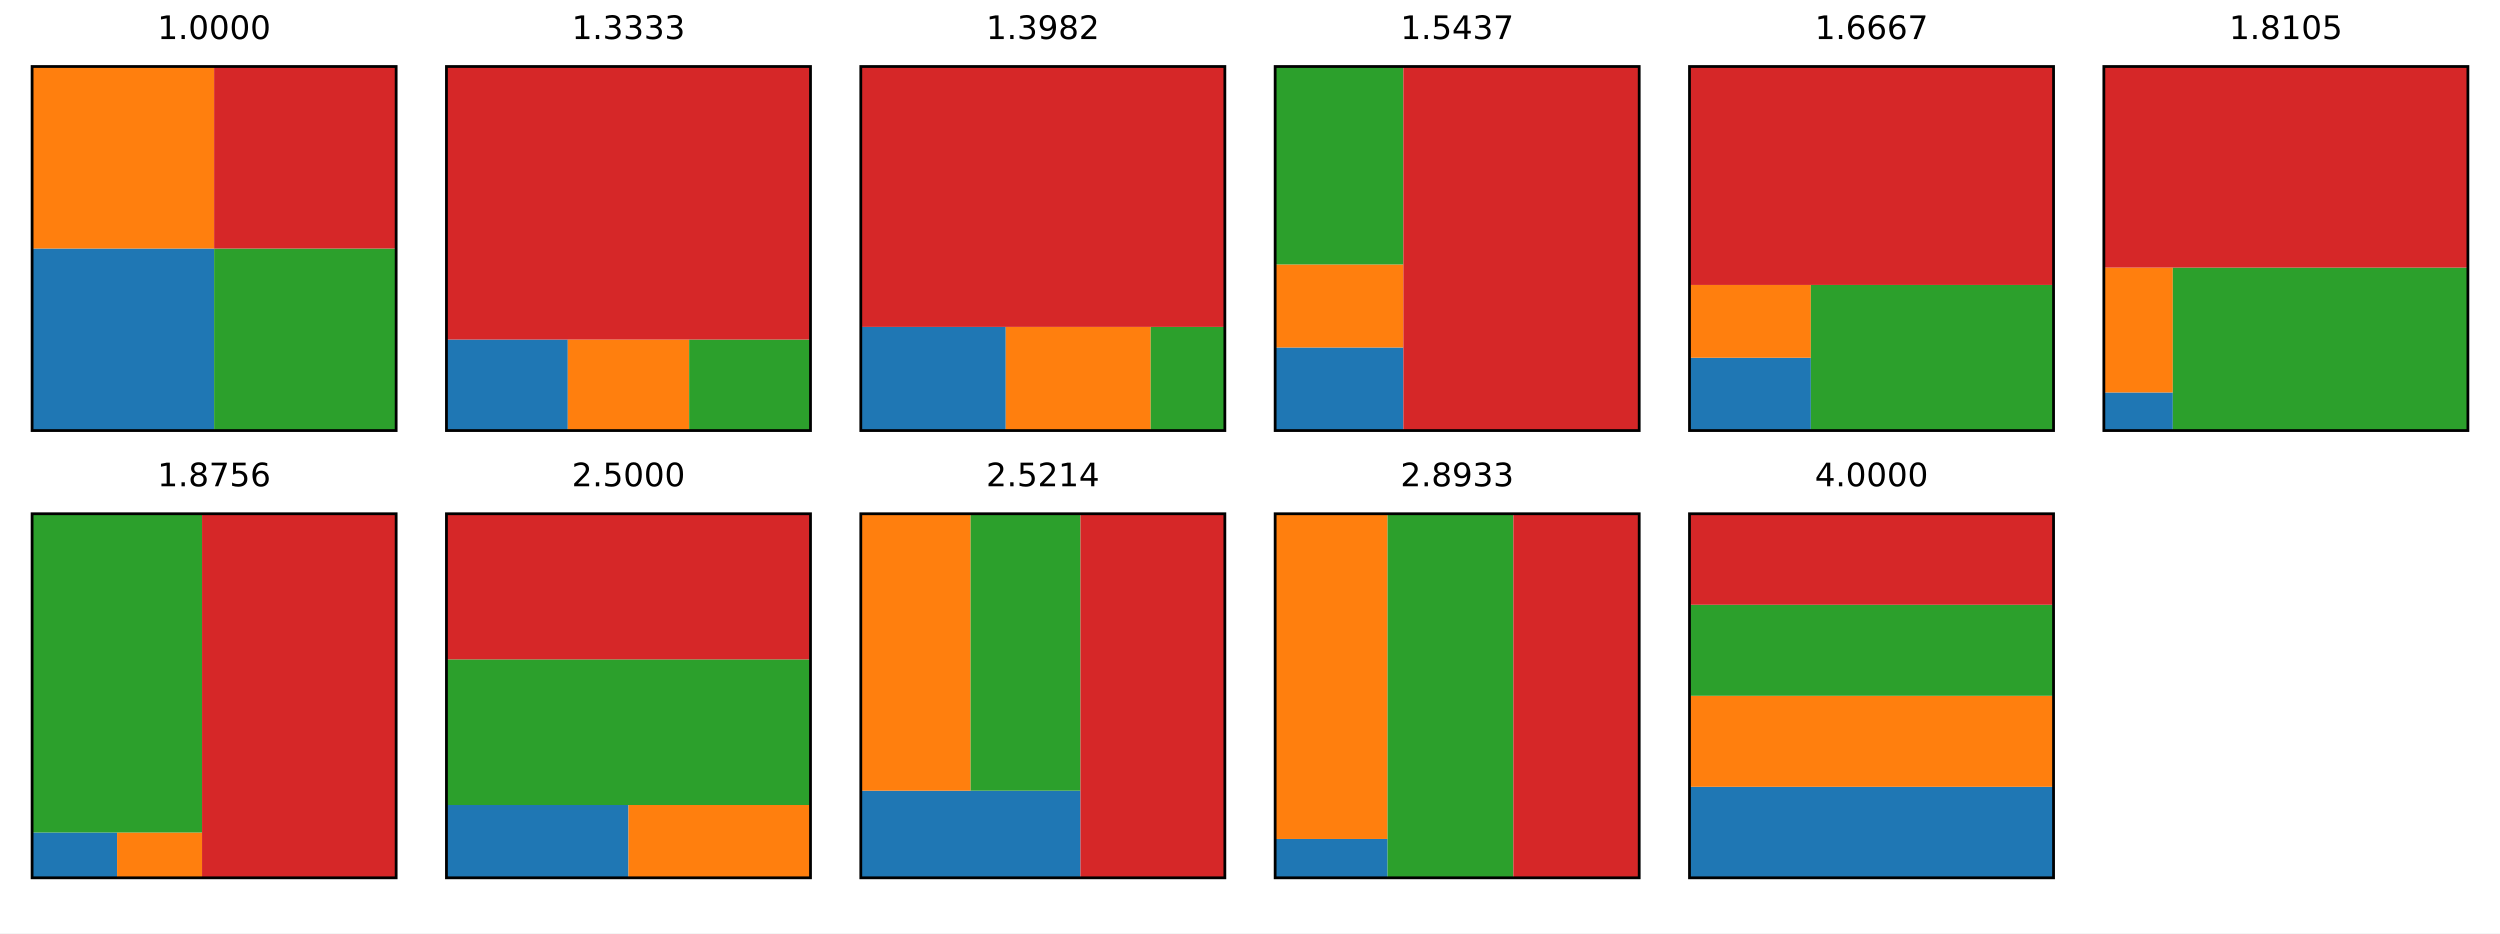
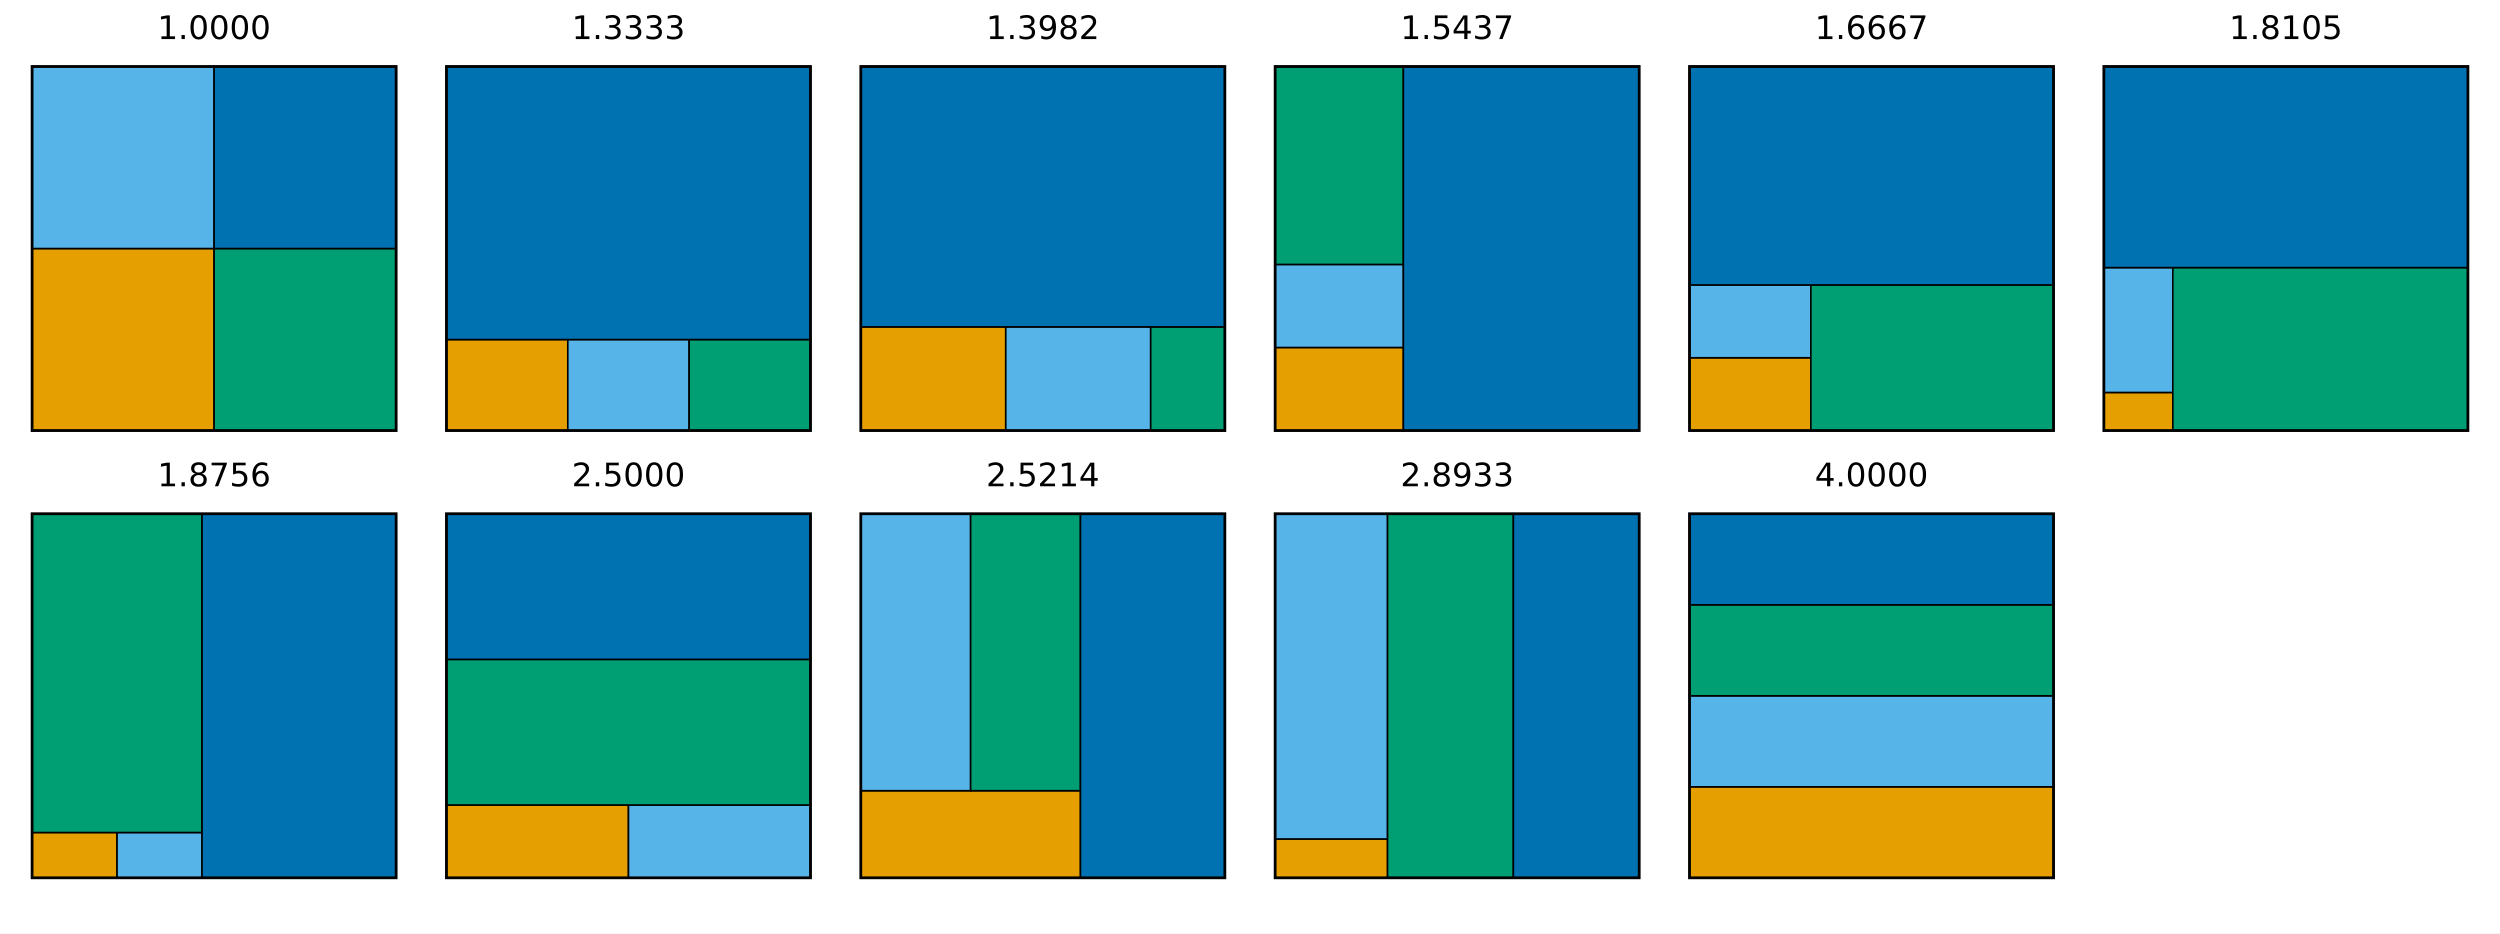
<svg xmlns="http://www.w3.org/2000/svg" xmlns:xlink="http://www.w3.org/1999/xlink" width="540pt" height="201.6pt" viewBox="0 0 540 201.6" version="1.1">
  <defs>
    <style type="text/css">*{stroke-linejoin: round; stroke-linecap: butt}</style>
  </defs>
  <g id="figure_1">
    <g id="patch_1">
      <path d="M 0 201.6  L 540 201.6  L 540 0  L 0 0  z " style="fill: #ffffff" />
    </g>
    <g id="axes_1">
      <g id="patch_2">
-         <path d="M 6.932 93.001  L 46.25 93.001  L 46.25 53.683  L 6.932 53.683  z " clip-path="url(#p29559568d2)" style="fill: #1f77b4" />
+         <path d="M 6.932 93.001  L 46.25 93.001  L 46.25 53.683  L 6.932 53.683  z " clip-path="url(#p909c5a7436)" style="fill: #e69f00; stroke: #000000; stroke-width: 0.35; stroke-linejoin: miter" />
      </g>
      <g id="patch_3">
-         <path d="M 6.932 53.683  L 46.25 53.683  L 46.25 14.365  L 6.932 14.365  z " clip-path="url(#p29559568d2)" style="fill: #ff7f0e" />
+         <path d="M 6.932 53.683  L 46.25 53.683  L 46.25 14.365  L 6.932 14.365  z " clip-path="url(#p909c5a7436)" style="fill: #56b4e9; stroke: #000000; stroke-width: 0.35; stroke-linejoin: miter" />
      </g>
      <g id="patch_4">
-         <path d="M 46.25 93.001  L 85.568 93.001  L 85.568 53.683  L 46.25 53.683  z " clip-path="url(#p29559568d2)" style="fill: #2ca02c" />
+         <path d="M 46.25 93.001  L 85.568 93.001  L 85.568 53.683  L 46.25 53.683  z " clip-path="url(#p909c5a7436)" style="fill: #009e73; stroke: #000000; stroke-width: 0.35; stroke-linejoin: miter" />
      </g>
      <g id="patch_5">
-         <path d="M 46.25 53.683  L 85.568 53.683  L 85.568 14.365  L 46.25 14.365  z " clip-path="url(#p29559568d2)" style="fill: #d62728" />
+         <path d="M 46.25 53.683  L 85.568 53.683  L 85.568 14.365  L 46.25 14.365  z " clip-path="url(#p909c5a7436)" style="fill: #0072b2; stroke: #000000; stroke-width: 0.35; stroke-linejoin: miter" />
      </g>
      <g id="patch_6">
-         <path d="M 6.932 93.001  L 85.568 93.001  L 85.568 14.365  L 6.932 14.365  L 6.932 93.001  z " clip-path="url(#p29559568d2)" style="fill: none; stroke: #000000; stroke-width: 0.6; stroke-linejoin: miter" />
+         <path d="M 6.932 93.001  L 85.568 93.001  L 85.568 14.365  L 6.932 14.365  L 6.932 93.001  z " clip-path="url(#p909c5a7436)" style="fill: none; stroke: #000000; stroke-width: 0.6; stroke-linejoin: miter" />
      </g>
      <g id="text_1">
        <g transform="translate(34.00328 8.433214) scale(0.07 -0.07)">
          <defs>
            <path id="DejaVuSans-31" d="M 794 531  L 1825 531  L 1825 4091  L 703 3866  L 703 4441  L 1819 4666  L 2450 4666  L 2450 531  L 3481 531  L 3481 0  L 794 0  L 794 531  z " transform="scale(0.015625)" />
            <path id="DejaVuSans-2e" d="M 684 794  L 1344 794  L 1344 0  L 684 0  L 684 794  z " transform="scale(0.015625)" />
            <path id="DejaVuSans-30" d="M 2034 4250  Q 1547 4250 1301 3770  Q 1056 3291 1056 2328  Q 1056 1369 1301 889  Q 1547 409 2034 409  Q 2525 409 2770 889  Q 3016 1369 3016 2328  Q 3016 3291 2770 3770  Q 2525 4250 2034 4250  z M 2034 4750  Q 2819 4750 3233 4129  Q 3647 3509 3647 2328  Q 3647 1150 3233 529  Q 2819 -91 2034 -91  Q 1250 -91 836 529  Q 422 1150 422 2328  Q 422 3509 836 4129  Q 1250 4750 2034 4750  z " transform="scale(0.015625)" />
          </defs>
          <use xlink:href="#DejaVuSans-31" />
          <use xlink:href="#DejaVuSans-2e" transform="translate(63.62305 0)" />
          <use xlink:href="#DejaVuSans-30" transform="translate(95.41016 0)" />
          <use xlink:href="#DejaVuSans-30" transform="translate(159.0332 0)" />
          <use xlink:href="#DejaVuSans-30" transform="translate(222.6562 0)" />
          <use xlink:href="#DejaVuSans-30" transform="translate(286.2793 0)" />
        </g>
      </g>
    </g>
    <g id="axes_2">
      <g id="patch_7">
-         <path d="M 96.432 93.001  L 122.644 93.001  L 122.644 73.342  L 96.432 73.342  z " clip-path="url(#pbb6160f476)" style="fill: #1f77b4" />
+         <path d="M 96.432 93.001  L 122.644 93.001  L 122.644 73.342  L 96.432 73.342  z " clip-path="url(#p0557f06531)" style="fill: #e69f00; stroke: #000000; stroke-width: 0.35; stroke-linejoin: miter" />
      </g>
      <g id="patch_8">
-         <path d="M 122.644 93.001  L 148.856 93.001  L 148.856 73.342  L 122.644 73.342  z " clip-path="url(#pbb6160f476)" style="fill: #ff7f0e" />
+         <path d="M 122.644 93.001  L 148.856 93.001  L 148.856 73.342  L 122.644 73.342  z " clip-path="url(#p0557f06531)" style="fill: #56b4e9; stroke: #000000; stroke-width: 0.35; stroke-linejoin: miter" />
      </g>
      <g id="patch_9">
-         <path d="M 148.856 93.001  L 175.068 93.001  L 175.068 73.342  L 148.856 73.342  z " clip-path="url(#pbb6160f476)" style="fill: #2ca02c" />
+         <path d="M 148.856 93.001  L 175.068 93.001  L 175.068 73.342  L 148.856 73.342  z " clip-path="url(#p0557f06531)" style="fill: #009e73; stroke: #000000; stroke-width: 0.35; stroke-linejoin: miter" />
      </g>
      <g id="patch_10">
-         <path d="M 96.432 73.342  L 175.068 73.342  L 175.068 14.365  L 96.432 14.365  z " clip-path="url(#pbb6160f476)" style="fill: #d62728" />
+         <path d="M 96.432 73.342  L 175.068 73.342  L 175.068 14.365  L 96.432 14.365  z " clip-path="url(#p0557f06531)" style="fill: #0072b2; stroke: #000000; stroke-width: 0.35; stroke-linejoin: miter" />
      </g>
      <g id="patch_11">
-         <path d="M 96.432 93.001  L 175.068 93.001  L 175.068 14.365  L 96.432 14.365  L 96.432 93.001  z " clip-path="url(#pbb6160f476)" style="fill: none; stroke: #000000; stroke-width: 0.6; stroke-linejoin: miter" />
+         <path d="M 96.432 93.001  L 175.068 93.001  L 175.068 14.365  L 96.432 14.365  L 96.432 93.001  z " clip-path="url(#p0557f06531)" style="fill: none; stroke: #000000; stroke-width: 0.6; stroke-linejoin: miter" />
      </g>
      <g id="text_2">
        <g transform="translate(123.5033 8.433214) scale(0.07 -0.07)">
          <defs>
            <path id="DejaVuSans-33" d="M 2597 2516  Q 3050 2419 3304 2112  Q 3559 1806 3559 1356  Q 3559 666 3084 287  Q 2609 -91 1734 -91  Q 1441 -91 1130 -33  Q 819 25 488 141  L 488 750  Q 750 597 1062 519  Q 1375 441 1716 441  Q 2309 441 2620 675  Q 2931 909 2931 1356  Q 2931 1769 2642 2001  Q 2353 2234 1838 2234  L 1294 2234  L 1294 2753  L 1863 2753  Q 2328 2753 2575 2939  Q 2822 3125 2822 3475  Q 2822 3834 2567 4026  Q 2313 4219 1838 4219  Q 1578 4219 1281 4162  Q 984 4106 628 3988  L 628 4550  Q 988 4650 1302 4700  Q 1616 4750 1894 4750  Q 2613 4750 3031 4423  Q 3450 4097 3450 3541  Q 3450 3153 3228 2886  Q 3006 2619 2597 2516  z " transform="scale(0.015625)" />
          </defs>
          <use xlink:href="#DejaVuSans-31" />
          <use xlink:href="#DejaVuSans-2e" transform="translate(63.62305 0)" />
          <use xlink:href="#DejaVuSans-33" transform="translate(95.41016 0)" />
          <use xlink:href="#DejaVuSans-33" transform="translate(159.0332 0)" />
          <use xlink:href="#DejaVuSans-33" transform="translate(222.6562 0)" />
          <use xlink:href="#DejaVuSans-33" transform="translate(286.2793 0)" />
        </g>
      </g>
    </g>
    <g id="axes_3">
      <g id="patch_12">
-         <path d="M 185.932 93.001  L 217.242 93.001  L 217.242 70.608  L 185.932 70.608  z " clip-path="url(#p200c017450)" style="fill: #1f77b4" />
+         <path d="M 185.932 93.001  L 217.242 93.001  L 217.242 70.608  L 185.932 70.608  z " clip-path="url(#p884458dd6f)" style="fill: #e69f00; stroke: #000000; stroke-width: 0.35; stroke-linejoin: miter" />
      </g>
      <g id="patch_13">
-         <path d="M 217.242 93.001  L 248.552 93.001  L 248.552 70.608  L 217.242 70.608  z " clip-path="url(#p200c017450)" style="fill: #ff7f0e" />
+         <path d="M 217.242 93.001  L 248.552 93.001  L 248.552 70.608  L 217.242 70.608  z " clip-path="url(#p884458dd6f)" style="fill: #56b4e9; stroke: #000000; stroke-width: 0.35; stroke-linejoin: miter" />
      </g>
      <g id="patch_14">
-         <path d="M 248.552 93.001  L 264.568 93.001  L 264.568 70.608  L 248.552 70.608  z " clip-path="url(#p200c017450)" style="fill: #2ca02c" />
+         <path d="M 248.552 93.001  L 264.568 93.001  L 264.568 70.608  L 248.552 70.608  z " clip-path="url(#p884458dd6f)" style="fill: #009e73; stroke: #000000; stroke-width: 0.35; stroke-linejoin: miter" />
      </g>
      <g id="patch_15">
-         <path d="M 185.932 70.608  L 264.568 70.608  L 264.568 14.365  L 185.932 14.365  z " clip-path="url(#p200c017450)" style="fill: #d62728" />
+         <path d="M 185.932 70.608  L 264.568 70.608  L 264.568 14.365  L 185.932 14.365  z " clip-path="url(#p884458dd6f)" style="fill: #0072b2; stroke: #000000; stroke-width: 0.35; stroke-linejoin: miter" />
      </g>
      <g id="patch_16">
-         <path d="M 185.932 93.001  L 264.568 93.001  L 264.568 14.365  L 185.932 14.365  L 185.932 93.001  z " clip-path="url(#p200c017450)" style="fill: none; stroke: #000000; stroke-width: 0.6; stroke-linejoin: miter" />
+         <path d="M 185.932 93.001  L 264.568 93.001  L 264.568 14.365  L 185.932 14.365  L 185.932 93.001  z " clip-path="url(#p884458dd6f)" style="fill: none; stroke: #000000; stroke-width: 0.6; stroke-linejoin: miter" />
      </g>
      <g id="text_3">
        <g transform="translate(213.0033 8.433214) scale(0.07 -0.07)">
          <defs>
            <path id="DejaVuSans-39" d="M 703 97  L 703 672  Q 941 559 1184 500  Q 1428 441 1663 441  Q 2288 441 2617 861  Q 2947 1281 2994 2138  Q 2813 1869 2534 1725  Q 2256 1581 1919 1581  Q 1219 1581 811 2004  Q 403 2428 403 3163  Q 403 3881 828 4315  Q 1253 4750 1959 4750  Q 2769 4750 3195 4129  Q 3622 3509 3622 2328  Q 3622 1225 3098 567  Q 2575 -91 1691 -91  Q 1453 -91 1209 -44  Q 966 3 703 97  z M 1959 2075  Q 2384 2075 2632 2365  Q 2881 2656 2881 3163  Q 2881 3666 2632 3958  Q 2384 4250 1959 4250  Q 1534 4250 1286 3958  Q 1038 3666 1038 3163  Q 1038 2656 1286 2365  Q 1534 2075 1959 2075  z " transform="scale(0.015625)" />
            <path id="DejaVuSans-38" d="M 2034 2216  Q 1584 2216 1326 1975  Q 1069 1734 1069 1313  Q 1069 891 1326 650  Q 1584 409 2034 409  Q 2484 409 2743 651  Q 3003 894 3003 1313  Q 3003 1734 2745 1975  Q 2488 2216 2034 2216  z M 1403 2484  Q 997 2584 770 2862  Q 544 3141 544 3541  Q 544 4100 942 4425  Q 1341 4750 2034 4750  Q 2731 4750 3128 4425  Q 3525 4100 3525 3541  Q 3525 3141 3298 2862  Q 3072 2584 2669 2484  Q 3125 2378 3379 2068  Q 3634 1759 3634 1313  Q 3634 634 3220 271  Q 2806 -91 2034 -91  Q 1263 -91 848 271  Q 434 634 434 1313  Q 434 1759 690 2068  Q 947 2378 1403 2484  z M 1172 3481  Q 1172 3119 1398 2916  Q 1625 2713 2034 2713  Q 2441 2713 2670 2916  Q 2900 3119 2900 3481  Q 2900 3844 2670 4047  Q 2441 4250 2034 4250  Q 1625 4250 1398 4047  Q 1172 3844 1172 3481  z " transform="scale(0.015625)" />
            <path id="DejaVuSans-32" d="M 1228 531  L 3431 531  L 3431 0  L 469 0  L 469 531  Q 828 903 1448 1529  Q 2069 2156 2228 2338  Q 2531 2678 2651 2914  Q 2772 3150 2772 3378  Q 2772 3750 2511 3984  Q 2250 4219 1831 4219  Q 1534 4219 1204 4116  Q 875 4013 500 3803  L 500 4441  Q 881 4594 1212 4672  Q 1544 4750 1819 4750  Q 2544 4750 2975 4387  Q 3406 4025 3406 3419  Q 3406 3131 3298 2873  Q 3191 2616 2906 2266  Q 2828 2175 2409 1742  Q 1991 1309 1228 531  z " transform="scale(0.015625)" />
          </defs>
          <use xlink:href="#DejaVuSans-31" />
          <use xlink:href="#DejaVuSans-2e" transform="translate(63.62305 0)" />
          <use xlink:href="#DejaVuSans-33" transform="translate(95.41016 0)" />
          <use xlink:href="#DejaVuSans-39" transform="translate(159.0332 0)" />
          <use xlink:href="#DejaVuSans-38" transform="translate(222.6562 0)" />
          <use xlink:href="#DejaVuSans-32" transform="translate(286.2793 0)" />
        </g>
      </g>
    </g>
    <g id="axes_4">
      <g id="patch_17">
-         <path d="M 275.432 93.001  L 303.128 93.001  L 303.128 75.06  L 275.432 75.06  z " clip-path="url(#p036d21bd2b)" style="fill: #1f77b4" />
+         <path d="M 275.432 93.001  L 303.128 93.001  L 303.128 75.06  L 275.432 75.06  z " clip-path="url(#p13525fe114)" style="fill: #e69f00; stroke: #000000; stroke-width: 0.35; stroke-linejoin: miter" />
      </g>
      <g id="patch_18">
-         <path d="M 275.432 75.06  L 303.128 75.06  L 303.128 57.119  L 275.432 57.119  z " clip-path="url(#p036d21bd2b)" style="fill: #ff7f0e" />
+         <path d="M 275.432 75.06  L 303.128 75.06  L 303.128 57.119  L 275.432 57.119  z " clip-path="url(#p13525fe114)" style="fill: #56b4e9; stroke: #000000; stroke-width: 0.35; stroke-linejoin: miter" />
      </g>
      <g id="patch_19">
-         <path d="M 275.432 57.119  L 303.128 57.119  L 303.128 14.365  L 275.432 14.365  z " clip-path="url(#p036d21bd2b)" style="fill: #2ca02c" />
+         <path d="M 275.432 57.119  L 303.128 57.119  L 303.128 14.365  L 275.432 14.365  z " clip-path="url(#p13525fe114)" style="fill: #009e73; stroke: #000000; stroke-width: 0.35; stroke-linejoin: miter" />
      </g>
      <g id="patch_20">
-         <path d="M 303.128 93.001  L 354.068 93.001  L 354.068 14.365  L 303.128 14.365  z " clip-path="url(#p036d21bd2b)" style="fill: #d62728" />
+         <path d="M 303.128 93.001  L 354.068 93.001  L 354.068 14.365  L 303.128 14.365  z " clip-path="url(#p13525fe114)" style="fill: #0072b2; stroke: #000000; stroke-width: 0.35; stroke-linejoin: miter" />
      </g>
      <g id="patch_21">
-         <path d="M 275.432 93.001  L 354.068 93.001  L 354.068 14.365  L 275.432 14.365  L 275.432 93.001  z " clip-path="url(#p036d21bd2b)" style="fill: none; stroke: #000000; stroke-width: 0.6; stroke-linejoin: miter" />
+         <path d="M 275.432 93.001  L 354.068 93.001  L 354.068 14.365  L 275.432 14.365  L 275.432 93.001  z " clip-path="url(#p13525fe114)" style="fill: none; stroke: #000000; stroke-width: 0.6; stroke-linejoin: miter" />
      </g>
      <g id="text_4">
        <g transform="translate(302.5033 8.433214) scale(0.07 -0.07)">
          <defs>
            <path id="DejaVuSans-35" d="M 691 4666  L 3169 4666  L 3169 4134  L 1269 4134  L 1269 2991  Q 1406 3038 1543 3061  Q 1681 3084 1819 3084  Q 2600 3084 3056 2656  Q 3513 2228 3513 1497  Q 3513 744 3044 326  Q 2575 -91 1722 -91  Q 1428 -91 1123 -41  Q 819 9 494 109  L 494 744  Q 775 591 1075 516  Q 1375 441 1709 441  Q 2250 441 2565 725  Q 2881 1009 2881 1497  Q 2881 1984 2565 2268  Q 2250 2553 1709 2553  Q 1456 2553 1204 2497  Q 953 2441 691 2322  L 691 4666  z " transform="scale(0.015625)" />
            <path id="DejaVuSans-34" d="M 2419 4116  L 825 1625  L 2419 1625  L 2419 4116  z M 2253 4666  L 3047 4666  L 3047 1625  L 3713 1625  L 3713 1100  L 3047 1100  L 3047 0  L 2419 0  L 2419 1100  L 313 1100  L 313 1709  L 2253 4666  z " transform="scale(0.015625)" />
            <path id="DejaVuSans-37" d="M 525 4666  L 3525 4666  L 3525 4397  L 1831 0  L 1172 0  L 2766 4134  L 525 4134  L 525 4666  z " transform="scale(0.015625)" />
          </defs>
          <use xlink:href="#DejaVuSans-31" />
          <use xlink:href="#DejaVuSans-2e" transform="translate(63.62305 0)" />
          <use xlink:href="#DejaVuSans-35" transform="translate(95.41016 0)" />
          <use xlink:href="#DejaVuSans-34" transform="translate(159.0332 0)" />
          <use xlink:href="#DejaVuSans-33" transform="translate(222.6562 0)" />
          <use xlink:href="#DejaVuSans-37" transform="translate(286.2793 0)" />
        </g>
      </g>
    </g>
    <g id="axes_5">
      <g id="patch_22">
-         <path d="M 364.932 93.001  L 391.144 93.001  L 391.144 77.274  L 364.932 77.274  z " clip-path="url(#pd52590ce3e)" style="fill: #1f77b4" />
+         <path d="M 364.932 93.001  L 391.144 93.001  L 391.144 77.274  L 364.932 77.274  z " clip-path="url(#p5c7a8f5b47)" style="fill: #e69f00; stroke: #000000; stroke-width: 0.35; stroke-linejoin: miter" />
      </g>
      <g id="patch_23">
-         <path d="M 364.932 77.274  L 391.144 77.274  L 391.144 61.547  L 364.932 61.547  z " clip-path="url(#pd52590ce3e)" style="fill: #ff7f0e" />
+         <path d="M 364.932 77.274  L 391.144 77.274  L 391.144 61.547  L 364.932 61.547  z " clip-path="url(#p5c7a8f5b47)" style="fill: #56b4e9; stroke: #000000; stroke-width: 0.35; stroke-linejoin: miter" />
      </g>
      <g id="patch_24">
-         <path d="M 391.144 93.001  L 443.568 93.001  L 443.568 61.547  L 391.144 61.547  z " clip-path="url(#pd52590ce3e)" style="fill: #2ca02c" />
+         <path d="M 391.144 93.001  L 443.568 93.001  L 443.568 61.547  L 391.144 61.547  z " clip-path="url(#p5c7a8f5b47)" style="fill: #009e73; stroke: #000000; stroke-width: 0.35; stroke-linejoin: miter" />
      </g>
      <g id="patch_25">
-         <path d="M 364.932 61.547  L 443.568 61.547  L 443.568 14.365  L 364.932 14.365  z " clip-path="url(#pd52590ce3e)" style="fill: #d62728" />
+         <path d="M 364.932 61.547  L 443.568 61.547  L 443.568 14.365  L 364.932 14.365  z " clip-path="url(#p5c7a8f5b47)" style="fill: #0072b2; stroke: #000000; stroke-width: 0.35; stroke-linejoin: miter" />
      </g>
      <g id="patch_26">
-         <path d="M 364.932 93.001  L 443.568 93.001  L 443.568 14.365  L 364.932 14.365  L 364.932 93.001  z " clip-path="url(#pd52590ce3e)" style="fill: none; stroke: #000000; stroke-width: 0.6; stroke-linejoin: miter" />
+         <path d="M 364.932 93.001  L 443.568 93.001  L 443.568 14.365  L 364.932 14.365  L 364.932 93.001  z " clip-path="url(#p5c7a8f5b47)" style="fill: none; stroke: #000000; stroke-width: 0.6; stroke-linejoin: miter" />
      </g>
      <g id="text_5">
        <g transform="translate(392.0033 8.433214) scale(0.07 -0.07)">
          <defs>
            <path id="DejaVuSans-36" d="M 2113 2584  Q 1688 2584 1439 2293  Q 1191 2003 1191 1497  Q 1191 994 1439 701  Q 1688 409 2113 409  Q 2538 409 2786 701  Q 3034 994 3034 1497  Q 3034 2003 2786 2293  Q 2538 2584 2113 2584  z M 3366 4563  L 3366 3988  Q 3128 4100 2886 4159  Q 2644 4219 2406 4219  Q 1781 4219 1451 3797  Q 1122 3375 1075 2522  Q 1259 2794 1537 2939  Q 1816 3084 2150 3084  Q 2853 3084 3261 2657  Q 3669 2231 3669 1497  Q 3669 778 3244 343  Q 2819 -91 2113 -91  Q 1303 -91 875 529  Q 447 1150 447 2328  Q 447 3434 972 4092  Q 1497 4750 2381 4750  Q 2619 4750 2861 4703  Q 3103 4656 3366 4563  z " transform="scale(0.015625)" />
          </defs>
          <use xlink:href="#DejaVuSans-31" />
          <use xlink:href="#DejaVuSans-2e" transform="translate(63.62305 0)" />
          <use xlink:href="#DejaVuSans-36" transform="translate(95.41016 0)" />
          <use xlink:href="#DejaVuSans-36" transform="translate(159.0332 0)" />
          <use xlink:href="#DejaVuSans-36" transform="translate(222.6562 0)" />
          <use xlink:href="#DejaVuSans-37" transform="translate(286.2793 0)" />
        </g>
      </g>
    </g>
    <g id="axes_6">
      <g id="patch_27">
-         <path d="M 454.432 93.001  L 469.331 93.001  L 469.331 84.772  L 454.432 84.772  z " clip-path="url(#p95b2405939)" style="fill: #1f77b4" />
+         <path d="M 454.432 93.001  L 469.331 93.001  L 469.331 84.772  L 454.432 84.772  z " clip-path="url(#p3f327c488a)" style="fill: #e69f00; stroke: #000000; stroke-width: 0.35; stroke-linejoin: miter" />
      </g>
      <g id="patch_28">
-         <path d="M 454.432 84.772  L 469.331 84.772  L 469.331 57.798  L 454.432 57.798  z " clip-path="url(#p95b2405939)" style="fill: #ff7f0e" />
+         <path d="M 454.432 84.772  L 469.331 84.772  L 469.331 57.798  L 454.432 57.798  z " clip-path="url(#p3f327c488a)" style="fill: #56b4e9; stroke: #000000; stroke-width: 0.35; stroke-linejoin: miter" />
      </g>
      <g id="patch_29">
-         <path d="M 469.331 93.001  L 533.068 93.001  L 533.068 57.798  L 469.331 57.798  z " clip-path="url(#p95b2405939)" style="fill: #2ca02c" />
+         <path d="M 469.331 93.001  L 533.068 93.001  L 533.068 57.798  L 469.331 57.798  z " clip-path="url(#p3f327c488a)" style="fill: #009e73; stroke: #000000; stroke-width: 0.35; stroke-linejoin: miter" />
      </g>
      <g id="patch_30">
-         <path d="M 454.432 57.798  L 533.068 57.798  L 533.068 14.365  L 454.432 14.365  z " clip-path="url(#p95b2405939)" style="fill: #d62728" />
+         <path d="M 454.432 57.798  L 533.068 57.798  L 533.068 14.365  L 454.432 14.365  z " clip-path="url(#p3f327c488a)" style="fill: #0072b2; stroke: #000000; stroke-width: 0.35; stroke-linejoin: miter" />
      </g>
      <g id="patch_31">
-         <path d="M 454.432 93.001  L 533.068 93.001  L 533.068 14.365  L 454.432 14.365  L 454.432 93.001  z " clip-path="url(#p95b2405939)" style="fill: none; stroke: #000000; stroke-width: 0.6; stroke-linejoin: miter" />
+         <path d="M 454.432 93.001  L 533.068 93.001  L 533.068 14.365  L 454.432 14.365  L 454.432 93.001  z " clip-path="url(#p3f327c488a)" style="fill: none; stroke: #000000; stroke-width: 0.6; stroke-linejoin: miter" />
      </g>
      <g id="text_6">
        <g transform="translate(481.5033 8.433214) scale(0.07 -0.07)">
          <use xlink:href="#DejaVuSans-31" />
          <use xlink:href="#DejaVuSans-2e" transform="translate(63.62305 0)" />
          <use xlink:href="#DejaVuSans-38" transform="translate(95.41016 0)" />
          <use xlink:href="#DejaVuSans-31" transform="translate(159.0332 0)" />
          <use xlink:href="#DejaVuSans-30" transform="translate(222.6562 0)" />
          <use xlink:href="#DejaVuSans-35" transform="translate(286.2793 0)" />
        </g>
      </g>
    </g>
    <g id="axes_7">
      <g id="patch_32">
-         <path d="M 6.932 189.608  L 25.286 189.608  L 25.286 179.822  L 6.932 179.822  z " clip-path="url(#p2441e73da4)" style="fill: #1f77b4" />
+         <path d="M 6.932 189.608  L 25.286 189.608  L 25.286 179.822  L 6.932 179.822  z " clip-path="url(#pac5bcb794e)" style="fill: #e69f00; stroke: #000000; stroke-width: 0.35; stroke-linejoin: miter" />
      </g>
      <g id="patch_33">
-         <path d="M 25.286 189.608  L 43.641 189.608  L 43.641 179.822  L 25.286 179.822  z " clip-path="url(#p2441e73da4)" style="fill: #ff7f0e" />
+         <path d="M 25.286 189.608  L 43.641 189.608  L 43.641 179.822  L 25.286 179.822  z " clip-path="url(#pac5bcb794e)" style="fill: #56b4e9; stroke: #000000; stroke-width: 0.35; stroke-linejoin: miter" />
      </g>
      <g id="patch_34">
-         <path d="M 6.932 179.822  L 43.641 179.822  L 43.641 110.971  L 6.932 110.971  z " clip-path="url(#p2441e73da4)" style="fill: #2ca02c" />
+         <path d="M 6.932 179.822  L 43.641 179.822  L 43.641 110.971  L 6.932 110.971  z " clip-path="url(#pac5bcb794e)" style="fill: #009e73; stroke: #000000; stroke-width: 0.35; stroke-linejoin: miter" />
      </g>
      <g id="patch_35">
-         <path d="M 43.641 189.608  L 85.568 189.608  L 85.568 110.971  L 43.641 110.971  z " clip-path="url(#p2441e73da4)" style="fill: #d62728" />
+         <path d="M 43.641 189.608  L 85.568 189.608  L 85.568 110.971  L 43.641 110.971  z " clip-path="url(#pac5bcb794e)" style="fill: #0072b2; stroke: #000000; stroke-width: 0.35; stroke-linejoin: miter" />
      </g>
      <g id="patch_36">
-         <path d="M 6.932 189.608  L 85.568 189.608  L 85.568 110.971  L 6.932 110.971  L 6.932 189.608  z " clip-path="url(#p2441e73da4)" style="fill: none; stroke: #000000; stroke-width: 0.6; stroke-linejoin: miter" />
+         <path d="M 6.932 189.608  L 85.568 189.608  L 85.568 110.971  L 6.932 110.971  L 6.932 189.608  z " clip-path="url(#pac5bcb794e)" style="fill: none; stroke: #000000; stroke-width: 0.6; stroke-linejoin: miter" />
      </g>
      <g id="text_7">
        <g transform="translate(34.00328 105.0396) scale(0.07 -0.07)">
          <use xlink:href="#DejaVuSans-31" />
          <use xlink:href="#DejaVuSans-2e" transform="translate(63.62305 0)" />
          <use xlink:href="#DejaVuSans-38" transform="translate(95.41016 0)" />
          <use xlink:href="#DejaVuSans-37" transform="translate(159.0332 0)" />
          <use xlink:href="#DejaVuSans-35" transform="translate(222.6562 0)" />
          <use xlink:href="#DejaVuSans-36" transform="translate(286.2793 0)" />
        </g>
      </g>
    </g>
    <g id="axes_8">
      <g id="patch_37">
-         <path d="M 96.432 189.608  L 135.75 189.608  L 135.75 173.881  L 96.432 173.881  z " clip-path="url(#p89afcd9638)" style="fill: #1f77b4" />
+         <path d="M 96.432 189.608  L 135.75 189.608  L 135.75 173.881  L 96.432 173.881  z " clip-path="url(#pbb8482d377)" style="fill: #e69f00; stroke: #000000; stroke-width: 0.35; stroke-linejoin: miter" />
      </g>
      <g id="patch_38">
-         <path d="M 135.75 189.608  L 175.068 189.608  L 175.068 173.881  L 135.75 173.881  z " clip-path="url(#p89afcd9638)" style="fill: #ff7f0e" />
+         <path d="M 135.75 189.608  L 175.068 189.608  L 175.068 173.881  L 135.75 173.881  z " clip-path="url(#pbb8482d377)" style="fill: #56b4e9; stroke: #000000; stroke-width: 0.35; stroke-linejoin: miter" />
      </g>
      <g id="patch_39">
-         <path d="M 96.432 173.881  L 175.068 173.881  L 175.068 142.426  L 96.432 142.426  z " clip-path="url(#p89afcd9638)" style="fill: #2ca02c" />
+         <path d="M 96.432 173.881  L 175.068 173.881  L 175.068 142.426  L 96.432 142.426  z " clip-path="url(#pbb8482d377)" style="fill: #009e73; stroke: #000000; stroke-width: 0.35; stroke-linejoin: miter" />
      </g>
      <g id="patch_40">
-         <path d="M 96.432 142.426  L 175.068 142.426  L 175.068 110.971  L 96.432 110.971  z " clip-path="url(#p89afcd9638)" style="fill: #d62728" />
+         <path d="M 96.432 142.426  L 175.068 142.426  L 175.068 110.971  L 96.432 110.971  z " clip-path="url(#pbb8482d377)" style="fill: #0072b2; stroke: #000000; stroke-width: 0.35; stroke-linejoin: miter" />
      </g>
      <g id="patch_41">
-         <path d="M 96.432 189.608  L 175.068 189.608  L 175.068 110.971  L 96.432 110.971  L 96.432 189.608  z " clip-path="url(#p89afcd9638)" style="fill: none; stroke: #000000; stroke-width: 0.6; stroke-linejoin: miter" />
+         <path d="M 96.432 189.608  L 175.068 189.608  L 175.068 110.971  L 96.432 110.971  L 96.432 189.608  z " clip-path="url(#pbb8482d377)" style="fill: none; stroke: #000000; stroke-width: 0.6; stroke-linejoin: miter" />
      </g>
      <g id="text_8">
        <g transform="translate(123.5033 105.0396) scale(0.07 -0.07)">
          <use xlink:href="#DejaVuSans-32" />
          <use xlink:href="#DejaVuSans-2e" transform="translate(63.62305 0)" />
          <use xlink:href="#DejaVuSans-35" transform="translate(95.41016 0)" />
          <use xlink:href="#DejaVuSans-30" transform="translate(159.0332 0)" />
          <use xlink:href="#DejaVuSans-30" transform="translate(222.6562 0)" />
          <use xlink:href="#DejaVuSans-30" transform="translate(286.2793 0)" />
        </g>
      </g>
    </g>
    <g id="axes_9">
      <g id="patch_42">
-         <path d="M 185.932 189.608  L 233.38 189.608  L 233.38 170.789  L 185.932 170.789  z " clip-path="url(#p3e0c5cc48c)" style="fill: #1f77b4" />
+         <path d="M 185.932 189.608  L 233.38 189.608  L 233.38 170.789  L 185.932 170.789  z " clip-path="url(#p5a25cd327e)" style="fill: #e69f00; stroke: #000000; stroke-width: 0.35; stroke-linejoin: miter" />
      </g>
      <g id="patch_43">
-         <path d="M 185.932 170.789  L 209.656 170.789  L 209.656 110.971  L 185.932 110.971  z " clip-path="url(#p3e0c5cc48c)" style="fill: #ff7f0e" />
+         <path d="M 185.932 170.789  L 209.656 170.789  L 209.656 110.971  L 185.932 110.971  z " clip-path="url(#p5a25cd327e)" style="fill: #56b4e9; stroke: #000000; stroke-width: 0.35; stroke-linejoin: miter" />
      </g>
      <g id="patch_44">
-         <path d="M 209.656 170.789  L 233.38 170.789  L 233.38 110.971  L 209.656 110.971  z " clip-path="url(#p3e0c5cc48c)" style="fill: #2ca02c" />
+         <path d="M 209.656 170.789  L 233.38 170.789  L 233.38 110.971  L 209.656 110.971  z " clip-path="url(#p5a25cd327e)" style="fill: #009e73; stroke: #000000; stroke-width: 0.35; stroke-linejoin: miter" />
      </g>
      <g id="patch_45">
-         <path d="M 233.38 189.608  L 264.568 189.608  L 264.568 110.971  L 233.38 110.971  z " clip-path="url(#p3e0c5cc48c)" style="fill: #d62728" />
+         <path d="M 233.38 189.608  L 264.568 189.608  L 264.568 110.971  L 233.38 110.971  z " clip-path="url(#p5a25cd327e)" style="fill: #0072b2; stroke: #000000; stroke-width: 0.35; stroke-linejoin: miter" />
      </g>
      <g id="patch_46">
-         <path d="M 185.932 189.608  L 264.568 189.608  L 264.568 110.971  L 185.932 110.971  L 185.932 189.608  z " clip-path="url(#p3e0c5cc48c)" style="fill: none; stroke: #000000; stroke-width: 0.6; stroke-linejoin: miter" />
+         <path d="M 185.932 189.608  L 264.568 189.608  L 264.568 110.971  L 185.932 110.971  L 185.932 189.608  z " clip-path="url(#p5a25cd327e)" style="fill: none; stroke: #000000; stroke-width: 0.6; stroke-linejoin: miter" />
      </g>
      <g id="text_9">
        <g transform="translate(213.0033 105.0396) scale(0.07 -0.07)">
          <use xlink:href="#DejaVuSans-32" />
          <use xlink:href="#DejaVuSans-2e" transform="translate(63.62305 0)" />
          <use xlink:href="#DejaVuSans-35" transform="translate(95.41016 0)" />
          <use xlink:href="#DejaVuSans-32" transform="translate(159.0332 0)" />
          <use xlink:href="#DejaVuSans-31" transform="translate(222.6562 0)" />
          <use xlink:href="#DejaVuSans-34" transform="translate(286.2793 0)" />
        </g>
      </g>
    </g>
    <g id="axes_10">
      <g id="patch_47">
-         <path d="M 275.432 189.608  L 299.71 189.608  L 299.71 181.216  L 275.432 181.216  z " clip-path="url(#p0aa76c1aa6)" style="fill: #1f77b4" />
+         <path d="M 275.432 189.608  L 299.71 189.608  L 299.71 181.216  L 275.432 181.216  z " clip-path="url(#p4ffac814af)" style="fill: #e69f00; stroke: #000000; stroke-width: 0.35; stroke-linejoin: miter" />
      </g>
      <g id="patch_48">
-         <path d="M 275.432 181.216  L 299.71 181.216  L 299.71 110.971  L 275.432 110.971  z " clip-path="url(#p0aa76c1aa6)" style="fill: #ff7f0e" />
+         <path d="M 275.432 181.216  L 299.71 181.216  L 299.71 110.971  L 275.432 110.971  z " clip-path="url(#p4ffac814af)" style="fill: #56b4e9; stroke: #000000; stroke-width: 0.35; stroke-linejoin: miter" />
      </g>
      <g id="patch_49">
-         <path d="M 299.71 189.608  L 326.889 189.608  L 326.889 110.971  L 299.71 110.971  z " clip-path="url(#p0aa76c1aa6)" style="fill: #2ca02c" />
+         <path d="M 299.71 189.608  L 326.889 189.608  L 326.889 110.971  L 299.71 110.971  z " clip-path="url(#p4ffac814af)" style="fill: #009e73; stroke: #000000; stroke-width: 0.35; stroke-linejoin: miter" />
      </g>
      <g id="patch_50">
-         <path d="M 326.889 189.608  L 354.068 189.608  L 354.068 110.971  L 326.889 110.971  z " clip-path="url(#p0aa76c1aa6)" style="fill: #d62728" />
+         <path d="M 326.889 189.608  L 354.068 189.608  L 354.068 110.971  L 326.889 110.971  z " clip-path="url(#p4ffac814af)" style="fill: #0072b2; stroke: #000000; stroke-width: 0.35; stroke-linejoin: miter" />
      </g>
      <g id="patch_51">
-         <path d="M 275.432 189.608  L 354.068 189.608  L 354.068 110.971  L 275.432 110.971  L 275.432 189.608  z " clip-path="url(#p0aa76c1aa6)" style="fill: none; stroke: #000000; stroke-width: 0.6; stroke-linejoin: miter" />
+         <path d="M 275.432 189.608  L 354.068 189.608  L 354.068 110.971  L 275.432 110.971  L 275.432 189.608  z " clip-path="url(#p4ffac814af)" style="fill: none; stroke: #000000; stroke-width: 0.6; stroke-linejoin: miter" />
      </g>
      <g id="text_10">
        <g transform="translate(302.5033 105.0396) scale(0.07 -0.07)">
          <use xlink:href="#DejaVuSans-32" />
          <use xlink:href="#DejaVuSans-2e" transform="translate(63.62305 0)" />
          <use xlink:href="#DejaVuSans-38" transform="translate(95.41016 0)" />
          <use xlink:href="#DejaVuSans-39" transform="translate(159.0332 0)" />
          <use xlink:href="#DejaVuSans-33" transform="translate(222.6562 0)" />
          <use xlink:href="#DejaVuSans-33" transform="translate(286.2793 0)" />
        </g>
      </g>
    </g>
    <g id="axes_11">
      <g id="patch_52">
-         <path d="M 364.932 189.608  L 443.568 189.608  L 443.568 169.949  L 364.932 169.949  z " clip-path="url(#pbaf47d969e)" style="fill: #1f77b4" />
+         <path d="M 364.932 189.608  L 443.568 189.608  L 443.568 169.949  L 364.932 169.949  z " clip-path="url(#pd385a0622a)" style="fill: #e69f00; stroke: #000000; stroke-width: 0.35; stroke-linejoin: miter" />
      </g>
      <g id="patch_53">
-         <path d="M 364.932 169.949  L 443.568 169.949  L 443.568 150.29  L 364.932 150.29  z " clip-path="url(#pbaf47d969e)" style="fill: #ff7f0e" />
+         <path d="M 364.932 169.949  L 443.568 169.949  L 443.568 150.29  L 364.932 150.29  z " clip-path="url(#pd385a0622a)" style="fill: #56b4e9; stroke: #000000; stroke-width: 0.35; stroke-linejoin: miter" />
      </g>
      <g id="patch_54">
-         <path d="M 364.932 150.29  L 443.568 150.29  L 443.568 130.631  L 364.932 130.631  z " clip-path="url(#pbaf47d969e)" style="fill: #2ca02c" />
+         <path d="M 364.932 150.29  L 443.568 150.29  L 443.568 130.631  L 364.932 130.631  z " clip-path="url(#pd385a0622a)" style="fill: #009e73; stroke: #000000; stroke-width: 0.35; stroke-linejoin: miter" />
      </g>
      <g id="patch_55">
-         <path d="M 364.932 130.631  L 443.568 130.631  L 443.568 110.971  L 364.932 110.971  z " clip-path="url(#pbaf47d969e)" style="fill: #d62728" />
+         <path d="M 364.932 130.631  L 443.568 130.631  L 443.568 110.971  L 364.932 110.971  z " clip-path="url(#pd385a0622a)" style="fill: #0072b2; stroke: #000000; stroke-width: 0.35; stroke-linejoin: miter" />
      </g>
      <g id="patch_56">
-         <path d="M 364.932 189.608  L 443.568 189.608  L 443.568 110.971  L 364.932 110.971  L 364.932 189.608  z " clip-path="url(#pbaf47d969e)" style="fill: none; stroke: #000000; stroke-width: 0.6; stroke-linejoin: miter" />
+         <path d="M 364.932 189.608  L 443.568 189.608  L 443.568 110.971  L 364.932 110.971  L 364.932 189.608  z " clip-path="url(#pd385a0622a)" style="fill: none; stroke: #000000; stroke-width: 0.6; stroke-linejoin: miter" />
      </g>
      <g id="text_11">
        <g transform="translate(392.0033 105.0396) scale(0.07 -0.07)">
          <use xlink:href="#DejaVuSans-34" />
          <use xlink:href="#DejaVuSans-2e" transform="translate(63.62305 0)" />
          <use xlink:href="#DejaVuSans-30" transform="translate(95.41016 0)" />
          <use xlink:href="#DejaVuSans-30" transform="translate(159.0332 0)" />
          <use xlink:href="#DejaVuSans-30" transform="translate(222.6562 0)" />
          <use xlink:href="#DejaVuSans-30" transform="translate(286.2793 0)" />
        </g>
      </g>
    </g>
    <g id="axes_12" />
  </g>
  <defs>
-     <clipPath id="p29559568d2">
+     <clipPath id="p909c5a7436">
      <rect x="3" y="10.433" width="86.5" height="86.5" />
    </clipPath>
-     <clipPath id="pbb6160f476">
+     <clipPath id="p0557f06531">
      <rect x="92.5" y="10.433" width="86.5" height="86.5" />
    </clipPath>
-     <clipPath id="p200c017450">
+     <clipPath id="p884458dd6f">
      <rect x="182" y="10.433" width="86.5" height="86.5" />
    </clipPath>
-     <clipPath id="p036d21bd2b">
+     <clipPath id="p13525fe114">
      <rect x="271.5" y="10.433" width="86.5" height="86.5" />
    </clipPath>
-     <clipPath id="pd52590ce3e">
+     <clipPath id="p5c7a8f5b47">
      <rect x="361" y="10.433" width="86.5" height="86.5" />
    </clipPath>
-     <clipPath id="p95b2405939">
+     <clipPath id="p3f327c488a">
      <rect x="450.5" y="10.433" width="86.5" height="86.5" />
    </clipPath>
-     <clipPath id="p2441e73da4">
+     <clipPath id="pac5bcb794e">
      <rect x="3" y="107.04" width="86.5" height="86.5" />
    </clipPath>
-     <clipPath id="p89afcd9638">
+     <clipPath id="pbb8482d377">
      <rect x="92.5" y="107.04" width="86.5" height="86.5" />
    </clipPath>
-     <clipPath id="p3e0c5cc48c">
+     <clipPath id="p5a25cd327e">
      <rect x="182" y="107.04" width="86.5" height="86.5" />
    </clipPath>
-     <clipPath id="p0aa76c1aa6">
+     <clipPath id="p4ffac814af">
      <rect x="271.5" y="107.04" width="86.5" height="86.5" />
    </clipPath>
-     <clipPath id="pbaf47d969e">
+     <clipPath id="pd385a0622a">
      <rect x="361" y="107.04" width="86.5" height="86.5" />
    </clipPath>
  </defs>
</svg>
